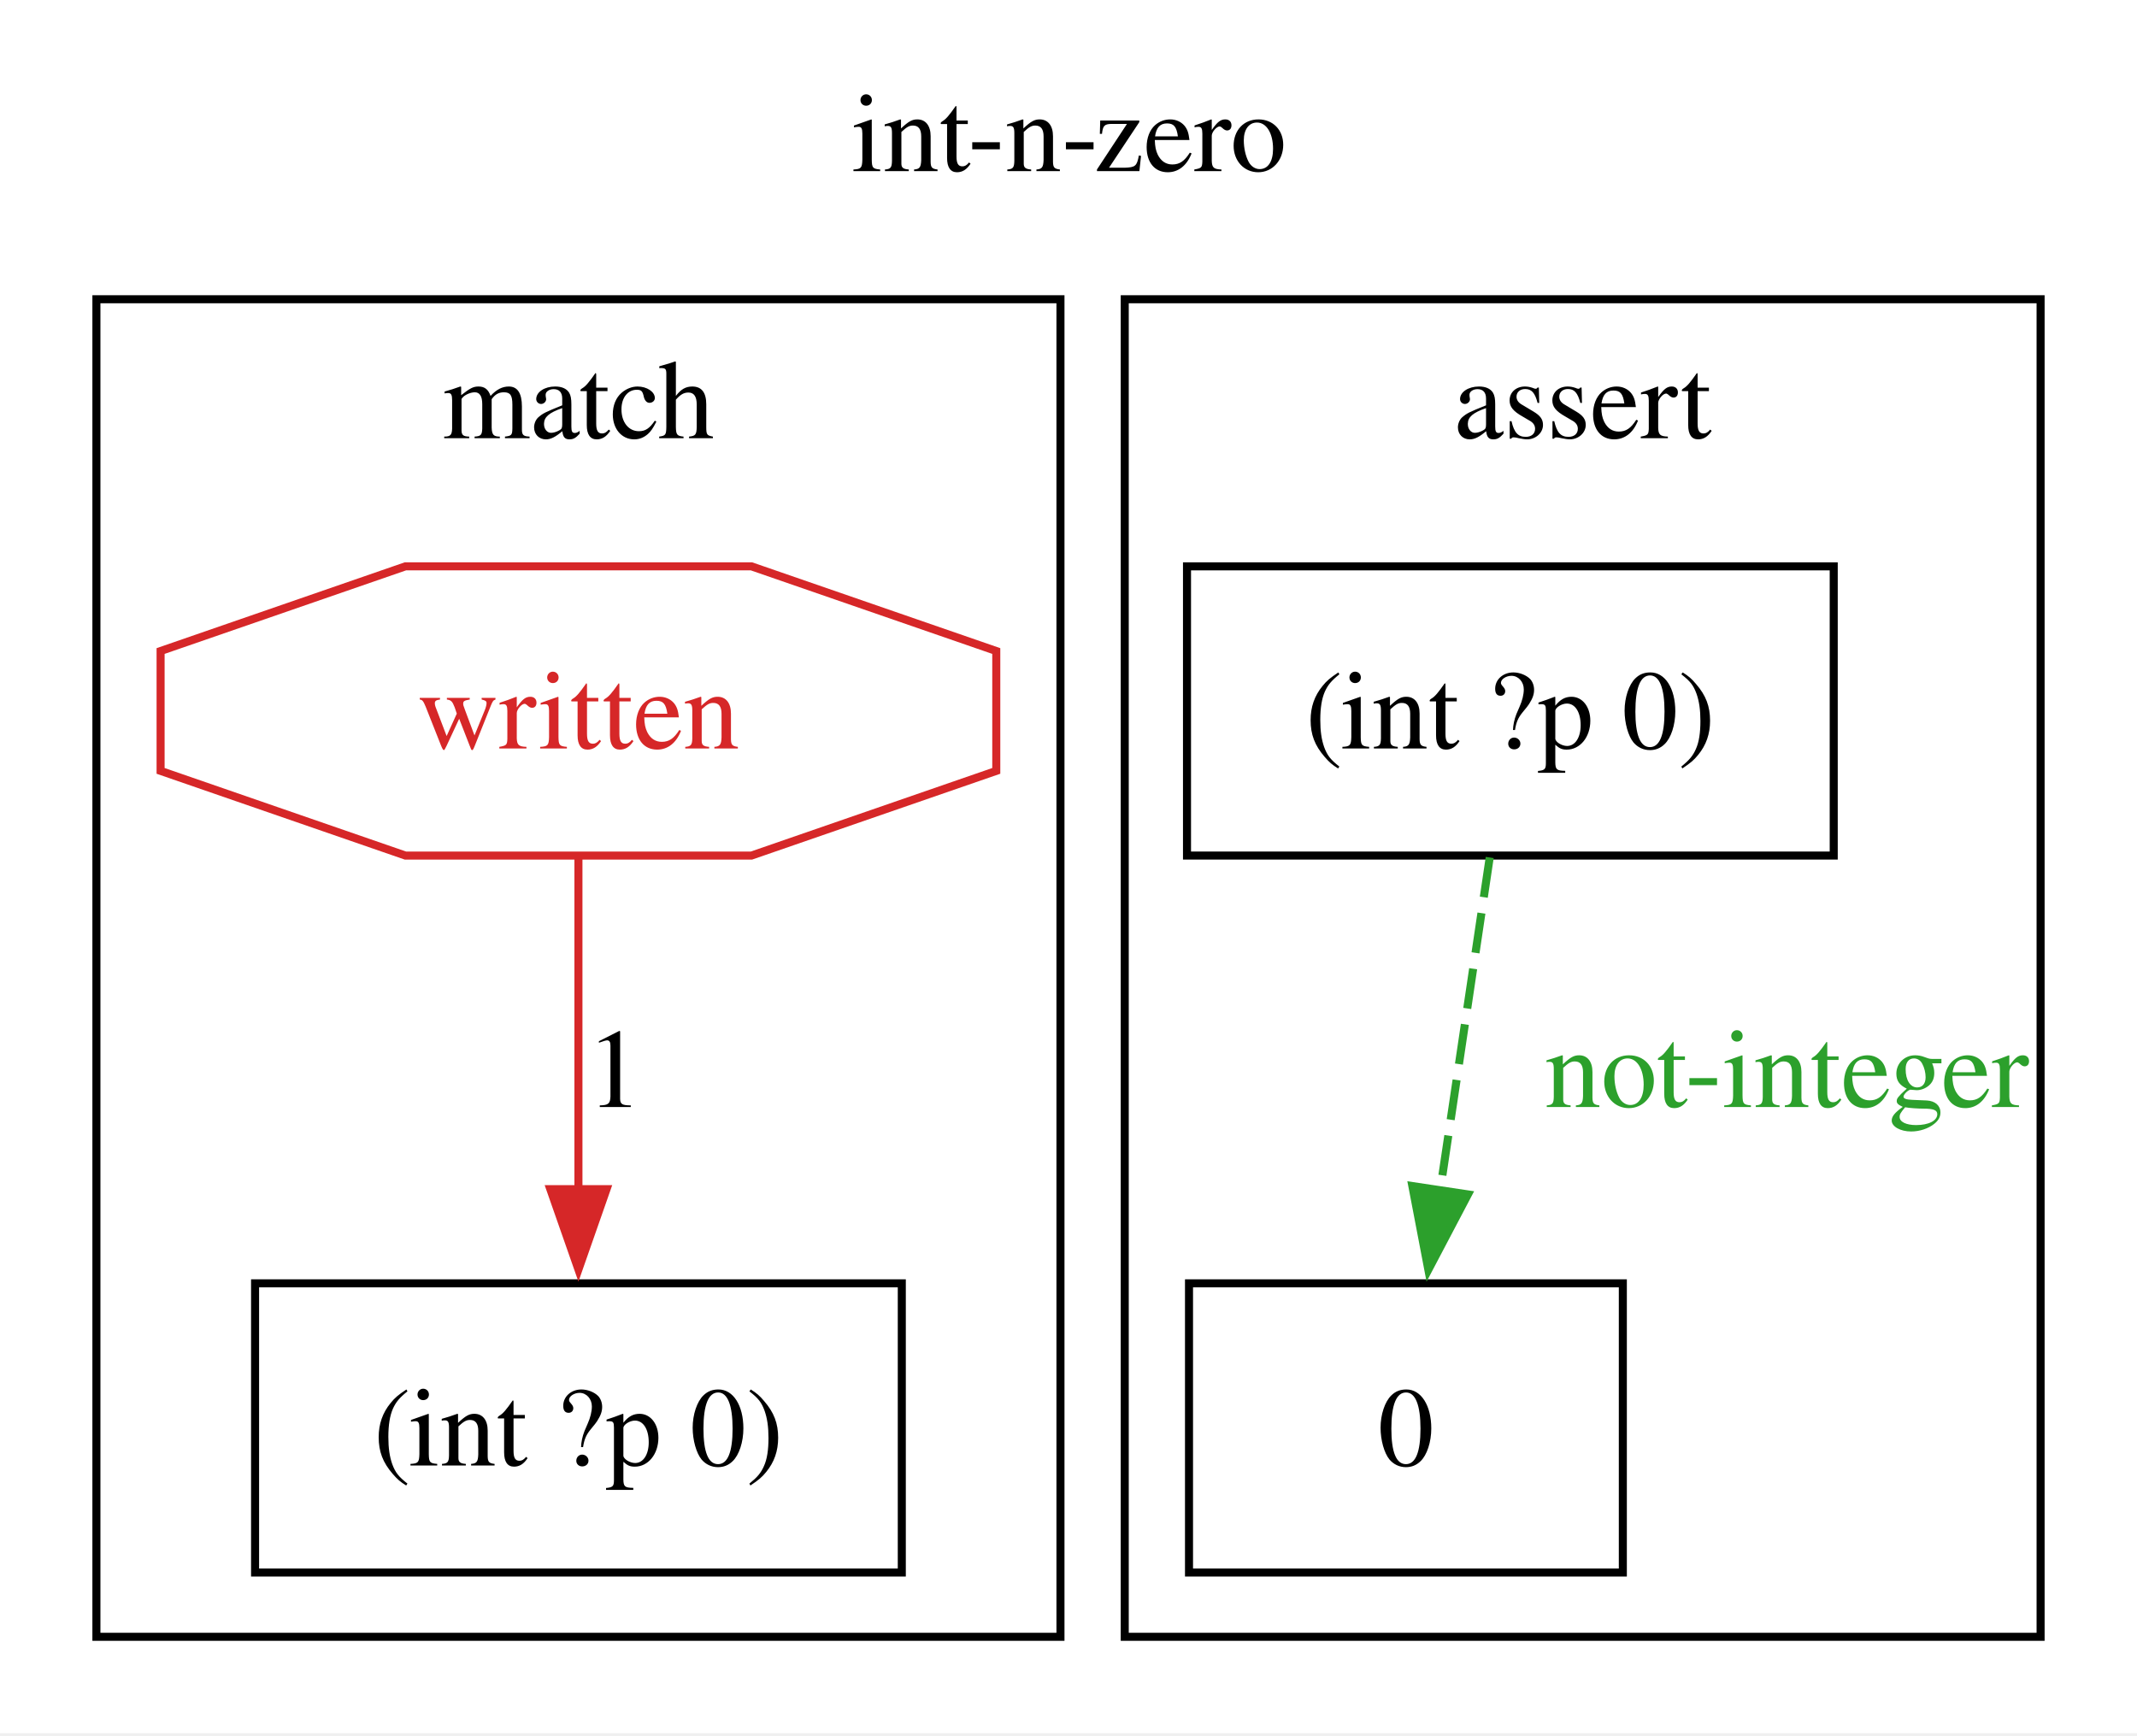
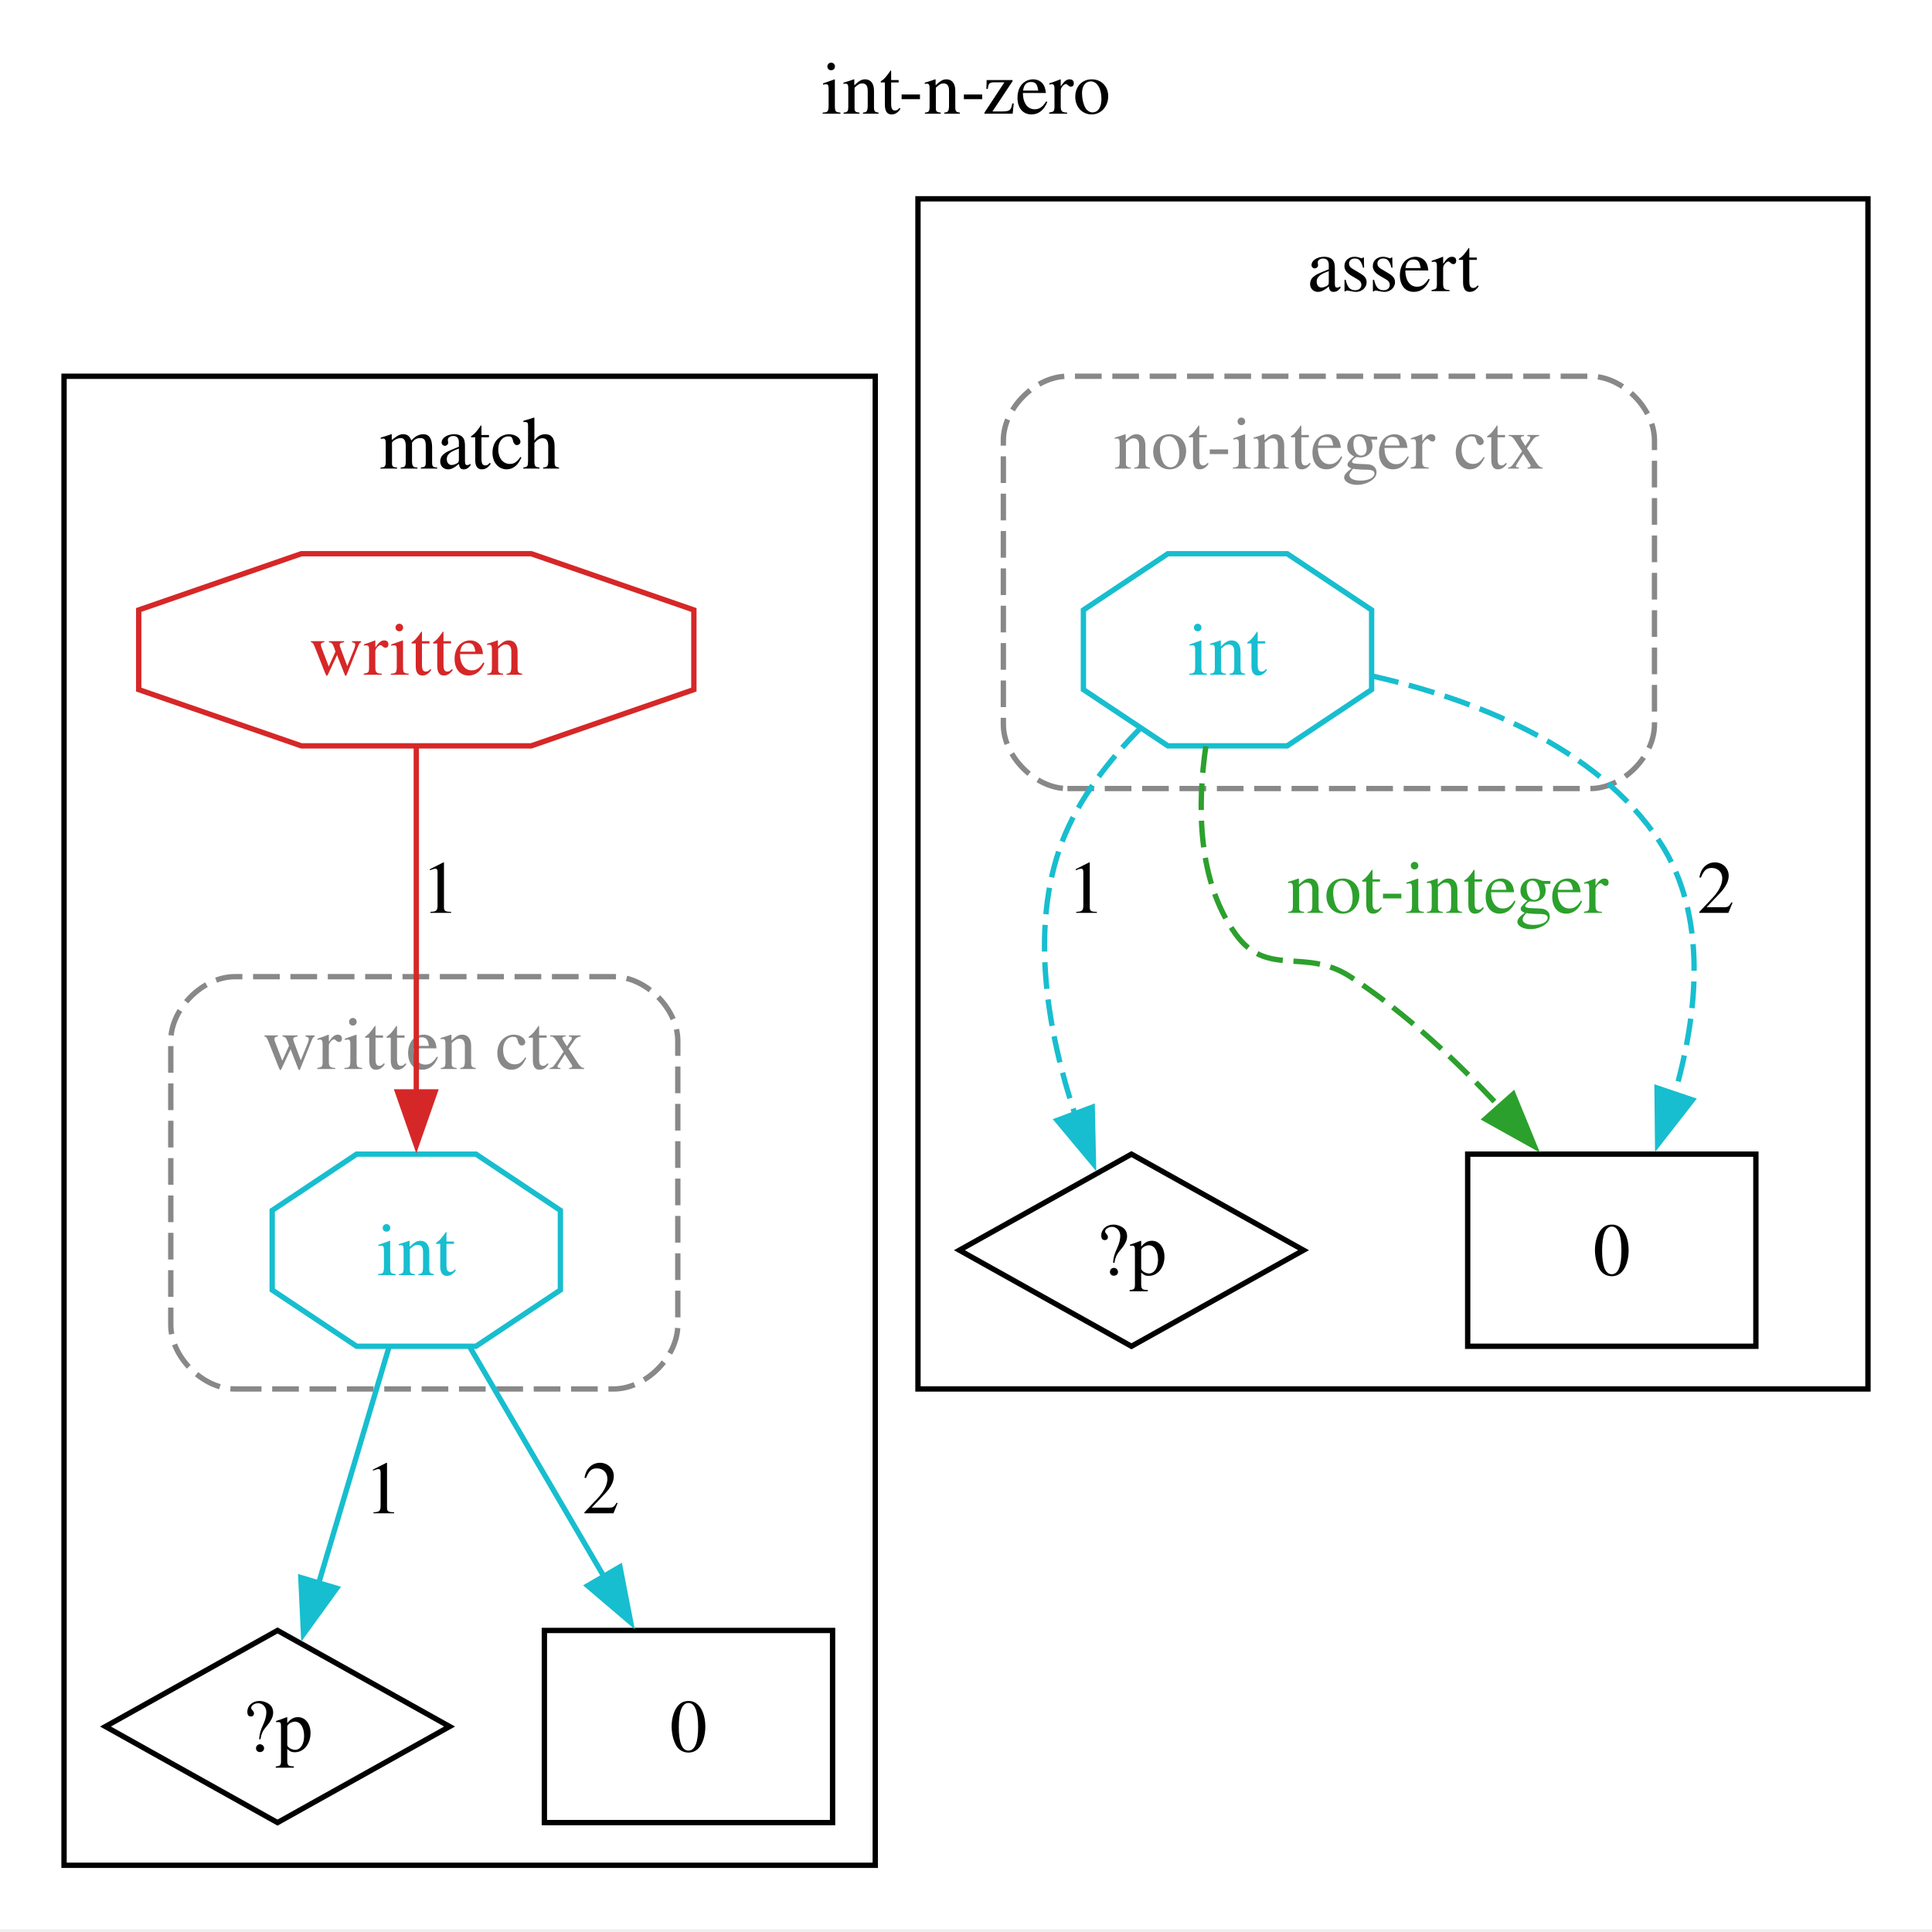
- <svg xmlns="http://www.w3.org/2000/svg" width="266pt" height="216pt" viewBox="0.00 0.00 266.00 216.00">
-   <g id="graph0" class="graph" transform="scale(1 1) rotate(0) translate(4 211.75)">
-     <polygon fill="white" stroke="none" points="-4,4 -4,-211.75 262.16,-211.75 262.16,4 -4,4" />
-     <text xml:space="preserve" text-anchor="middle" x="129.08" y="-190.45" font-family="Times,serif" font-size="14.00">int-n-zero</text>
+ <svg xmlns="http://www.w3.org/2000/svg" width="362pt" height="362pt" viewBox="0.00 0.00 362.00 362.00">
+   <g id="graph0" class="graph" transform="scale(1 1) rotate(0) translate(4 357.5)">
+     <polygon fill="white" stroke="none" points="-4,4 -4,-357.5 358,-357.5 358,4 -4,4" />
+     <text xml:space="preserve" text-anchor="middle" x="177" y="-336.2" font-family="Times,serif" font-size="14.00">int-n-zero</text>
    <g id="clust1" class="cluster">
-       <polygon fill="none" stroke="black" points="8,-8 8,-174.5 128,-174.5 128,-8 8,-8" />
-       <text xml:space="preserve" text-anchor="middle" x="68" y="-157.2" font-family="Times,serif" font-size="14.00">match</text>
+       <polygon fill="none" stroke="black" points="8,-8 8,-287 160,-287 160,-8 8,-8" />
+       <text xml:space="preserve" text-anchor="middle" x="84" y="-269.7" font-family="Times,serif" font-size="14.00">match</text>
    </g>
    <g id="clust2" class="cluster">
-       <polygon fill="none" stroke="black" points="136,-8 136,-174.5 250,-174.5 250,-8 136,-8" />
-       <text xml:space="preserve" text-anchor="middle" x="193" y="-157.2" font-family="Times,serif" font-size="14.00">assert</text>
+       <path fill="none" stroke="#888888" stroke-dasharray="5,2" d="M40,-97.25C40,-97.25 111,-97.25 111,-97.25 117,-97.25 123,-103.25 123,-109.25 123,-109.25 123,-162.5 123,-162.5 123,-168.5 117,-174.5 111,-174.5 111,-174.5 40,-174.5 40,-174.5 34,-174.5 28,-168.5 28,-162.5 28,-162.5 28,-109.25 28,-109.25 28,-103.25 34,-97.25 40,-97.25" />
+       <text xml:space="preserve" text-anchor="middle" x="75.5" y="-157.2" font-family="Times,serif" font-size="14.00" fill="#888888">written ctx</text>
+     </g>
+     <g id="clust3" class="cluster">
+       <polygon fill="none" stroke="black" points="168,-97.25 168,-320.25 346,-320.25 346,-97.25 168,-97.25" />
+       <text xml:space="preserve" text-anchor="middle" x="257" y="-302.95" font-family="Times,serif" font-size="14.00">assert</text>
+     </g>
+     <g id="clust4" class="cluster">
+       <path fill="none" stroke="#888888" stroke-dasharray="5,2" d="M196,-209.75C196,-209.75 294,-209.75 294,-209.75 300,-209.75 306,-215.75 306,-221.75 306,-221.75 306,-275 306,-275 306,-281 300,-287 294,-287 294,-287 196,-287 196,-287 190,-287 184,-281 184,-275 184,-275 184,-221.75 184,-221.75 184,-215.75 190,-209.75 196,-209.75" />
+       <text xml:space="preserve" text-anchor="middle" x="245" y="-269.7" font-family="Times,serif" font-size="14.00" fill="#888888">not-integer ctx</text>
    </g>
    <g id="node1" class="node">
-       <polygon fill="none" stroke="black" points="108.25,-52 27.75,-52 27.75,-16 108.25,-16 108.25,-52" />
-       <text xml:space="preserve" text-anchor="middle" x="68" y="-29.32" font-family="Times,serif" font-size="14.00">(int ?p 0)</text>
+       <polygon fill="none" stroke="black" points="48,-52 15.76,-34 48,-16 80.24,-34 48,-52" />
+       <text xml:space="preserve" text-anchor="middle" x="48" y="-29.32" font-family="Times,serif" font-size="14.00">?p</text>
    </g>
    <g id="node2" class="node">
-       <polygon fill="none" stroke="#d62728" points="120.01,-115.79 120.01,-130.71 89.54,-141.25 46.46,-141.25 15.99,-130.71 15.99,-115.79 46.46,-105.25 89.54,-105.25 120.01,-115.79" />
-       <text xml:space="preserve" text-anchor="middle" x="68" y="-118.58" font-family="Times,serif" font-size="14.00" fill="#d62728">written</text>
+       <polygon fill="none" stroke="black" points="152,-52 98,-52 98,-16 152,-16 152,-52" />
+       <text xml:space="preserve" text-anchor="middle" x="125" y="-29.32" font-family="Times,serif" font-size="14.00">0</text>
+     </g>
+     <g id="node3" class="node">
+       <polygon fill="none" stroke="#17becf" points="101,-115.79 101,-130.71 85.18,-141.25 62.82,-141.25 47,-130.71 47,-115.79 62.82,-105.25 85.18,-105.25 101,-115.79" />
+       <text xml:space="preserve" text-anchor="middle" x="74" y="-118.58" font-family="Times,serif" font-size="14.00" fill="#17becf">int</text>
+     </g>
+     <g id="edge2" class="edge">
+       <path fill="none" stroke="#17becf" d="M68.86,-105.01C65.08,-92.32 59.87,-74.84 55.61,-60.53" />
+       <polygon fill="#17becf" stroke="#17becf" points="59.08,-59.91 52.87,-51.33 52.37,-61.91 59.08,-59.91" />
+       <text xml:space="preserve" text-anchor="middle" x="67.83" y="-73.95" font-family="Times,serif" font-size="14.00">1</text>
+     </g>
+     <g id="edge3" class="edge">
+       <path fill="none" stroke="#17becf" d="M84.08,-105.01C91.27,-92.7 101.09,-75.91 109.31,-61.85" />
+       <polygon fill="#17becf" stroke="#17becf" points="112.16,-63.91 114.18,-53.51 106.11,-60.38 112.16,-63.91" />
+       <text xml:space="preserve" text-anchor="middle" x="108.57" y="-73.95" font-family="Times,serif" font-size="14.00">2</text>
+     </g>
+     <g id="node4" class="node">
+       <polygon fill="none" stroke="#d62728" points="126.01,-228.29 126.01,-243.21 95.54,-253.75 52.46,-253.75 21.99,-243.21 21.99,-228.29 52.46,-217.75 95.54,-217.75 126.01,-228.29" />
+       <text xml:space="preserve" text-anchor="middle" x="74" y="-231.07" font-family="Times,serif" font-size="14.00" fill="#d62728">written</text>
    </g>
    <g id="edge1" class="edge">
-       <path fill="none" stroke="#d62728" d="M68,-105.01C68,-93.18 68,-77.2 68,-63.5" />
-       <polygon fill="#d62728" stroke="#d62728" points="71.5,-63.72 68,-53.72 64.5,-63.72 71.5,-63.72" />
-       <text xml:space="preserve" text-anchor="middle" x="72.5" y="-73.95" font-family="Times,serif" font-size="14.00">1</text>
+       <path fill="none" stroke="#d62728" d="M74,-217.48C74,-200.21 74,-173.34 74,-152.87" />
+       <polygon fill="#d62728" stroke="#d62728" points="77.5,-152.91 74,-142.91 70.5,-152.91 77.5,-152.91" />
+       <text xml:space="preserve" text-anchor="middle" x="78.5" y="-186.45" font-family="Times,serif" font-size="14.00">1</text>
    </g>
-     <g id="node3" class="node">
-       <polygon fill="none" stroke="black" points="224.25,-141.25 143.75,-141.25 143.75,-105.25 224.25,-105.25 224.25,-141.25" />
-       <text xml:space="preserve" text-anchor="middle" x="184" y="-118.58" font-family="Times,serif" font-size="14.00">(int ?p 0)</text>
+     <g id="node5" class="node">
+       <polygon fill="none" stroke="black" points="208,-141.25 175.76,-123.25 208,-105.25 240.24,-123.25 208,-141.25" />
+       <text xml:space="preserve" text-anchor="middle" x="208" y="-118.58" font-family="Times,serif" font-size="14.00">?p</text>
    </g>
-     <g id="node4" class="node">
-       <polygon fill="none" stroke="black" points="198,-52 144,-52 144,-16 198,-16 198,-52" />
-       <text xml:space="preserve" text-anchor="middle" x="171" y="-29.32" font-family="Times,serif" font-size="14.00">0</text>
+     <g id="node6" class="node">
+       <polygon fill="none" stroke="black" points="325,-141.25 271,-141.25 271,-105.25 325,-105.25 325,-141.25" />
+       <text xml:space="preserve" text-anchor="middle" x="298" y="-118.58" font-family="Times,serif" font-size="14.00">0</text>
    </g>
-     <g id="edge2" class="edge">
-       <path fill="none" stroke="#2ca02c" stroke-dasharray="5,2" d="M181.43,-105.01C179.67,-93.18 177.29,-77.2 175.25,-63.5" />
-       <polygon fill="#2ca02c" stroke="#2ca02c" points="178.72,-63.07 173.79,-53.7 171.8,-64.11 178.72,-63.07" />
-       <text xml:space="preserve" text-anchor="middle" x="218.41" y="-73.95" font-family="Times,serif" font-size="14.00" fill="#2ca02c">not-integer</text>
+     <g id="node7" class="node">
+       <polygon fill="none" stroke="#17becf" points="253,-228.29 253,-243.21 237.18,-253.75 214.82,-253.75 199,-243.21 199,-228.29 214.82,-217.75 237.18,-217.75 253,-228.29" />
+       <text xml:space="preserve" text-anchor="middle" x="226" y="-231.07" font-family="Times,serif" font-size="14.00" fill="#17becf">int</text>
+     </g>
+     <g id="edge5" class="edge">
+       <path fill="none" stroke="#17becf" stroke-dasharray="5,2" d="M209.69,-221.07C203.89,-215.18 198.05,-207.8 195,-199.75 188.76,-183.3 192.44,-163.69 197.46,-148.58" />
+       <polygon fill="#17becf" stroke="#17becf" points="200.65,-150.04 200.88,-139.45 194.09,-147.58 200.65,-150.04" />
+       <text xml:space="preserve" text-anchor="middle" x="199.5" y="-186.45" font-family="Times,serif" font-size="14.00">1</text>
+     </g>
+     <g id="edge4" class="edge">
+       <path fill="none" stroke="#2ca02c" stroke-dasharray="5,2" d="M221.94,-217.68C220.34,-206.65 220.31,-192.53 227.5,-182.5 233.44,-174.21 240.46,-180.06 249,-174.5 259.26,-167.82 269.02,-158.64 277.09,-149.95" />
+       <polygon fill="#2ca02c" stroke="#2ca02c" points="279.52,-152.48 283.54,-142.67 274.29,-147.83 279.52,-152.48" />
+       <text xml:space="preserve" text-anchor="middle" x="267.25" y="-186.45" font-family="Times,serif" font-size="14.00" fill="#2ca02c">not-integer</text>
+     </g>
+     <g id="edge6" class="edge">
+       <path fill="none" stroke="#17becf" stroke-dasharray="5,2" d="M253.17,-230.83C271.77,-226.58 295.14,-217.8 307,-199.75 316.07,-185.95 314.13,-167.61 309.77,-152.46" />
+       <polygon fill="#17becf" stroke="#17becf" points="313.11,-151.41 306.59,-143.05 306.48,-153.65 313.11,-151.41" />
+       <text xml:space="preserve" text-anchor="middle" x="317.47" y="-186.45" font-family="Times,serif" font-size="14.00">2</text>
    </g>
  </g>
</svg>
